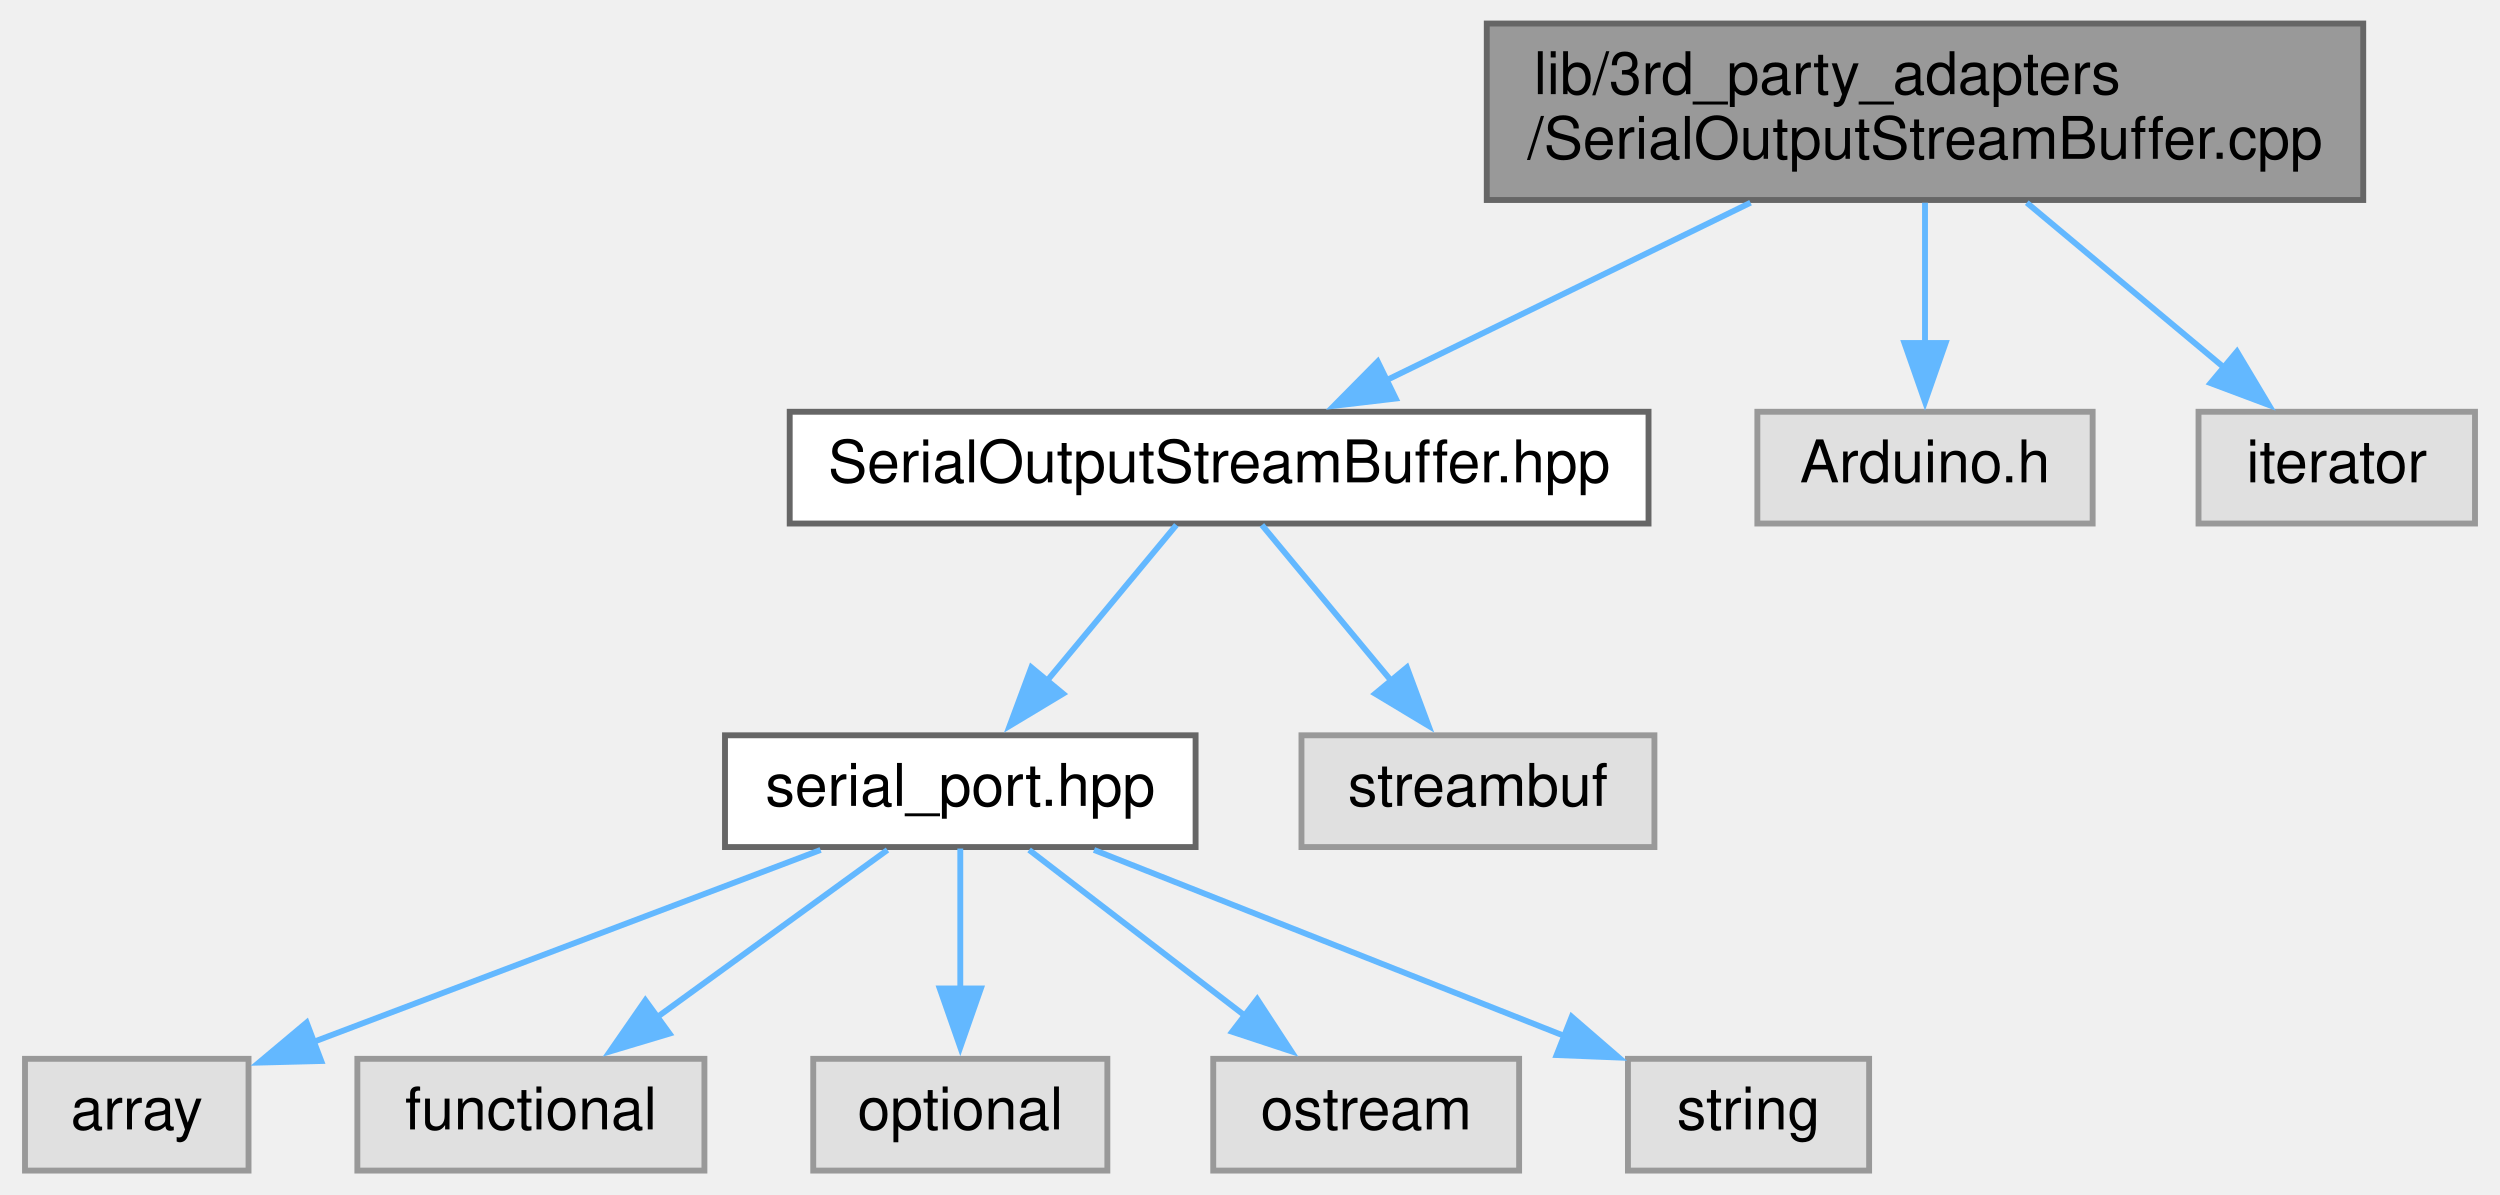
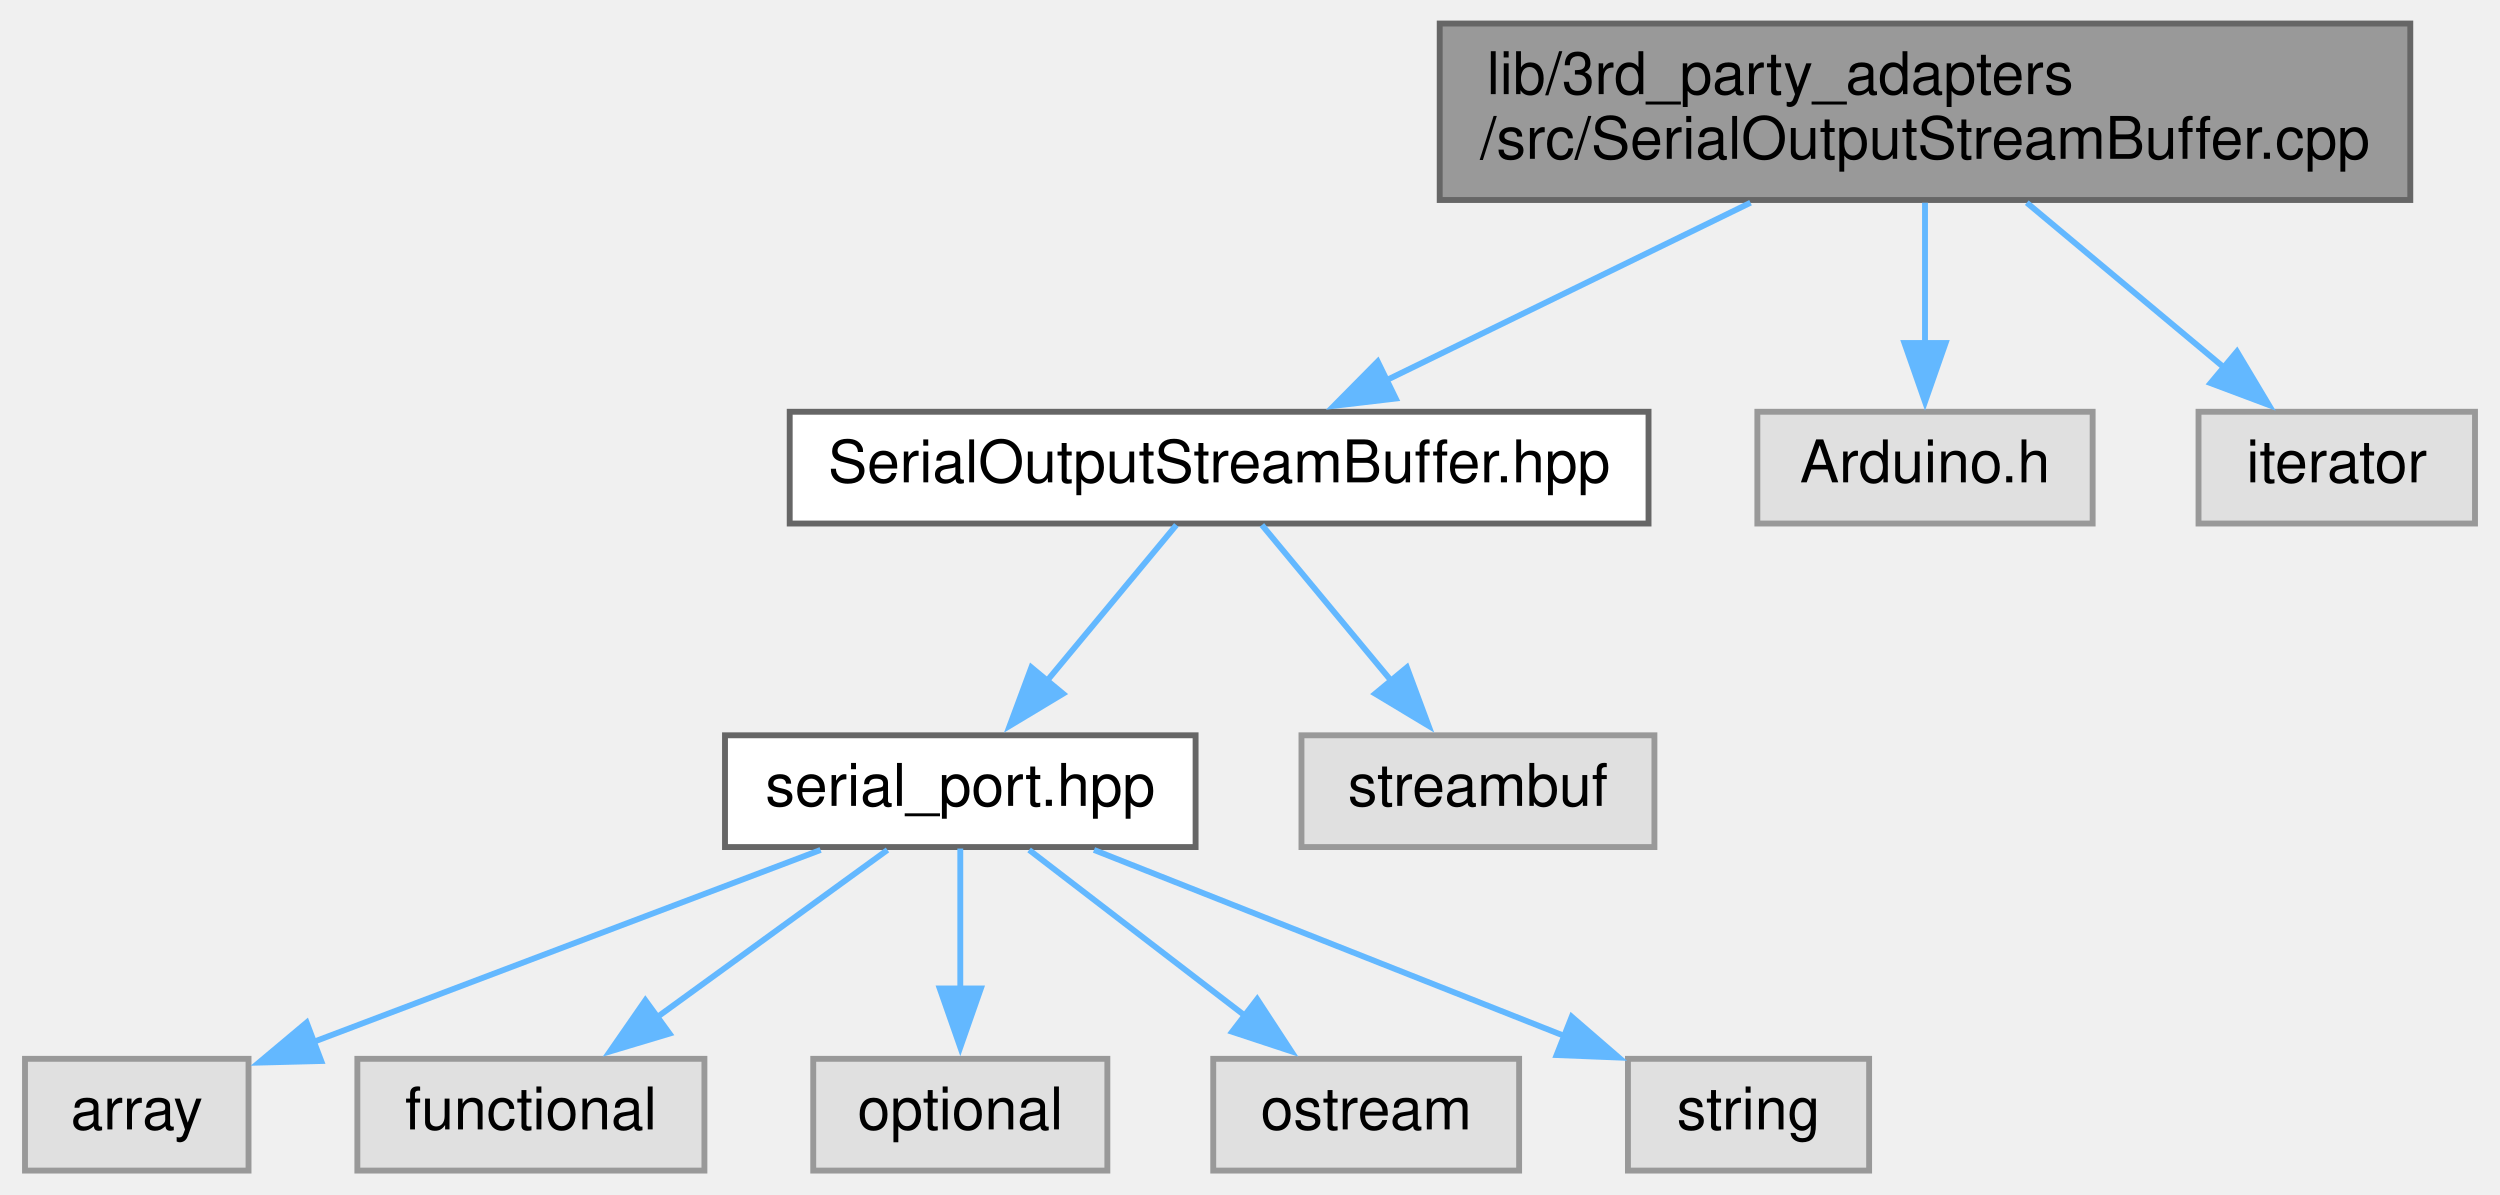
<svg xmlns="http://www.w3.org/2000/svg" xmlns:xlink="http://www.w3.org/1999/xlink" width="425pt" height="203pt" viewBox="0.00 0.00 424.50 203.00">
  <g id="graph0" class="graph" transform="scale(1 1) rotate(0) translate(4 199)">
    <g id="node1" class="node">
      <g id="a_node1">
        <a xlink:title=" ">
-           <polygon fill="#999999" stroke="#666666" points="397.5,-195 248.5,-195 248.5,-165 397.5,-165 397.5,-195" />
-           <text text-anchor="start" x="256.5" y="-183" font-family="Helvetica,sans-Serif" font-size="10.00">lib/3rd_party_adapters</text>
-           <text text-anchor="middle" x="323" y="-172" font-family="Helvetica,sans-Serif" font-size="10.00">/SerialOutputStreamBuffer.cpp</text>
+           <polygon fill="#999999" stroke="#666666" points="405.5,-195 240.5,-195 240.5,-165 405.5,-165 405.5,-195" />
+           <text text-anchor="start" x="248.5" y="-183" font-family="Helvetica,sans-Serif" font-size="10.00">lib/3rd_party_adapters</text>
+           <text text-anchor="middle" x="323" y="-172" font-family="Helvetica,sans-Serif" font-size="10.00">/src/SerialOutputStreamBuffer.cpp</text>
        </a>
      </g>
    </g>
    <g id="node2" class="node">
      <g id="a_node2">
        <a xlink:href="SerialOutputStreamBuffer_8hpp.xhtml" target="_top" xlink:title=" ">
          <polygon fill="white" stroke="#666666" points="276,-129 130,-129 130,-110 276,-110 276,-129" />
          <text text-anchor="middle" x="203" y="-117" font-family="Helvetica,sans-Serif" font-size="10.00">SerialOutputStreamBuffer.hpp</text>
        </a>
      </g>
    </g>
    <g id="edge1" class="edge">
      <path fill="none" stroke="#63b8ff" d="M293.34,-164.54C274.42,-155.32 250.05,-143.44 231.39,-134.34" />
      <polygon fill="#63b8ff" stroke="#63b8ff" points="233.03,-131.25 222.51,-130.01 229.96,-137.54 233.03,-131.25" />
    </g>
    <g id="node10" class="node">
      <g id="a_node10">
        <a xlink:title=" ">
          <polygon fill="#e0e0e0" stroke="#999999" points="351.5,-129 294.5,-129 294.5,-110 351.5,-110 351.5,-129" />
          <text text-anchor="middle" x="323" y="-117" font-family="Helvetica,sans-Serif" font-size="10.00">Arduino.h</text>
        </a>
      </g>
    </g>
    <g id="edge9" class="edge">
      <path fill="none" stroke="#63b8ff" d="M323,-164.54C323,-157.34 323,-148.53 323,-140.68" />
      <polygon fill="#63b8ff" stroke="#63b8ff" points="326.5,-140.69 323,-130.69 319.5,-140.69 326.5,-140.69" />
    </g>
    <g id="node11" class="node">
      <g id="a_node11">
        <a xlink:title=" ">
          <polygon fill="#e0e0e0" stroke="#999999" points="416.5,-129 369.5,-129 369.5,-110 416.5,-110 416.5,-129" />
          <text text-anchor="middle" x="393" y="-117" font-family="Helvetica,sans-Serif" font-size="10.00">iterator</text>
        </a>
      </g>
    </g>
    <g id="edge10" class="edge">
      <path fill="none" stroke="#63b8ff" d="M340.3,-164.54C350.47,-156.04 363.34,-145.29 373.82,-136.53" />
      <polygon fill="#63b8ff" stroke="#63b8ff" points="376.03,-139.24 381.46,-130.15 371.54,-133.87 376.03,-139.24" />
    </g>
    <g id="node3" class="node">
      <g id="a_node3">
        <a xlink:href="serial__port_8hpp.xhtml" target="_top" xlink:title=" ">
          <polygon fill="white" stroke="#666666" points="199,-74 119,-74 119,-55 199,-55 199,-74" />
          <text text-anchor="middle" x="159" y="-62" font-family="Helvetica,sans-Serif" font-size="10.00">serial_port.hpp</text>
        </a>
      </g>
    </g>
    <g id="edge2" class="edge">
      <path fill="none" stroke="#63b8ff" d="M195.73,-109.75C189.72,-102.5 180.99,-91.98 173.54,-83.02" />
      <polygon fill="#63b8ff" stroke="#63b8ff" points="176.47,-81.07 167.39,-75.61 171.08,-85.54 176.47,-81.07" />
    </g>
    <g id="node9" class="node">
      <g id="a_node9">
        <a xlink:title=" ">
          <polygon fill="#e0e0e0" stroke="#999999" points="277,-74 217,-74 217,-55 277,-55 277,-74" />
          <text text-anchor="middle" x="247" y="-62" font-family="Helvetica,sans-Serif" font-size="10.00">streambuf</text>
        </a>
      </g>
    </g>
    <g id="edge8" class="edge">
      <path fill="none" stroke="#63b8ff" d="M210.27,-109.75C216.28,-102.5 225.01,-91.98 232.46,-83.02" />
      <polygon fill="#63b8ff" stroke="#63b8ff" points="234.92,-85.54 238.61,-75.61 229.53,-81.07 234.92,-85.54" />
    </g>
    <g id="node4" class="node">
      <g id="a_node4">
        <a xlink:title=" ">
          <polygon fill="#e0e0e0" stroke="#999999" points="38,-19 0,-19 0,0 38,0 38,-19" />
          <text text-anchor="middle" x="19" y="-7" font-family="Helvetica,sans-Serif" font-size="10.00">array</text>
        </a>
      </g>
    </g>
    <g id="edge3" class="edge">
      <path fill="none" stroke="#63b8ff" d="M135.25,-54.51C111.47,-45.51 74.79,-31.62 49,-21.86" />
      <polygon fill="#63b8ff" stroke="#63b8ff" points="50.36,-18.63 39.76,-18.36 47.88,-25.17 50.36,-18.63" />
    </g>
    <g id="node5" class="node">
      <g id="a_node5">
        <a xlink:title=" ">
          <polygon fill="#e0e0e0" stroke="#999999" points="115.5,-19 56.5,-19 56.5,0 115.5,0 115.5,-19" />
          <text text-anchor="middle" x="86" y="-7" font-family="Helvetica,sans-Serif" font-size="10.00">functional</text>
        </a>
      </g>
    </g>
    <g id="edge4" class="edge">
      <path fill="none" stroke="#63b8ff" d="M146.62,-54.51C135.85,-46.7 120.03,-35.21 107.25,-25.93" />
      <polygon fill="#63b8ff" stroke="#63b8ff" points="109.57,-23.29 99.43,-20.25 105.46,-28.95 109.57,-23.29" />
    </g>
    <g id="node6" class="node">
      <g id="a_node6">
        <a xlink:title=" ">
          <polygon fill="#e0e0e0" stroke="#999999" points="184,-19 134,-19 134,0 184,0 184,-19" />
          <text text-anchor="middle" x="159" y="-7" font-family="Helvetica,sans-Serif" font-size="10.00">optional</text>
        </a>
      </g>
    </g>
    <g id="edge5" class="edge">
      <path fill="none" stroke="#63b8ff" d="M159,-54.75C159,-48.27 159,-39.16 159,-30.9" />
      <polygon fill="#63b8ff" stroke="#63b8ff" points="162.5,-30.96 159,-20.96 155.5,-30.96 162.5,-30.96" />
    </g>
    <g id="node7" class="node">
      <g id="a_node7">
        <a xlink:title=" ">
          <polygon fill="#e0e0e0" stroke="#999999" points="254,-19 202,-19 202,0 254,0 254,-19" />
          <text text-anchor="middle" x="228" y="-7" font-family="Helvetica,sans-Serif" font-size="10.00">ostream</text>
        </a>
      </g>
    </g>
    <g id="edge6" class="edge">
      <path fill="none" stroke="#63b8ff" d="M170.7,-54.51C180.78,-46.77 195.54,-35.43 207.56,-26.2" />
      <polygon fill="#63b8ff" stroke="#63b8ff" points="209.47,-29.15 215.27,-20.28 205.21,-23.6 209.47,-29.15" />
    </g>
    <g id="node8" class="node">
      <g id="a_node8">
        <a xlink:title=" ">
          <polygon fill="#e0e0e0" stroke="#999999" points="313.5,-19 272.5,-19 272.5,0 313.5,0 313.5,-19" />
          <text text-anchor="middle" x="293" y="-7" font-family="Helvetica,sans-Serif" font-size="10.00">string</text>
        </a>
      </g>
    </g>
    <g id="edge7" class="edge">
      <path fill="none" stroke="#63b8ff" d="M181.73,-54.51C203.75,-45.8 237.31,-32.53 261.81,-22.84" />
      <polygon fill="#63b8ff" stroke="#63b8ff" points="262.94,-26.15 270.95,-19.22 260.37,-19.64 262.94,-26.15" />
    </g>
  </g>
</svg>
